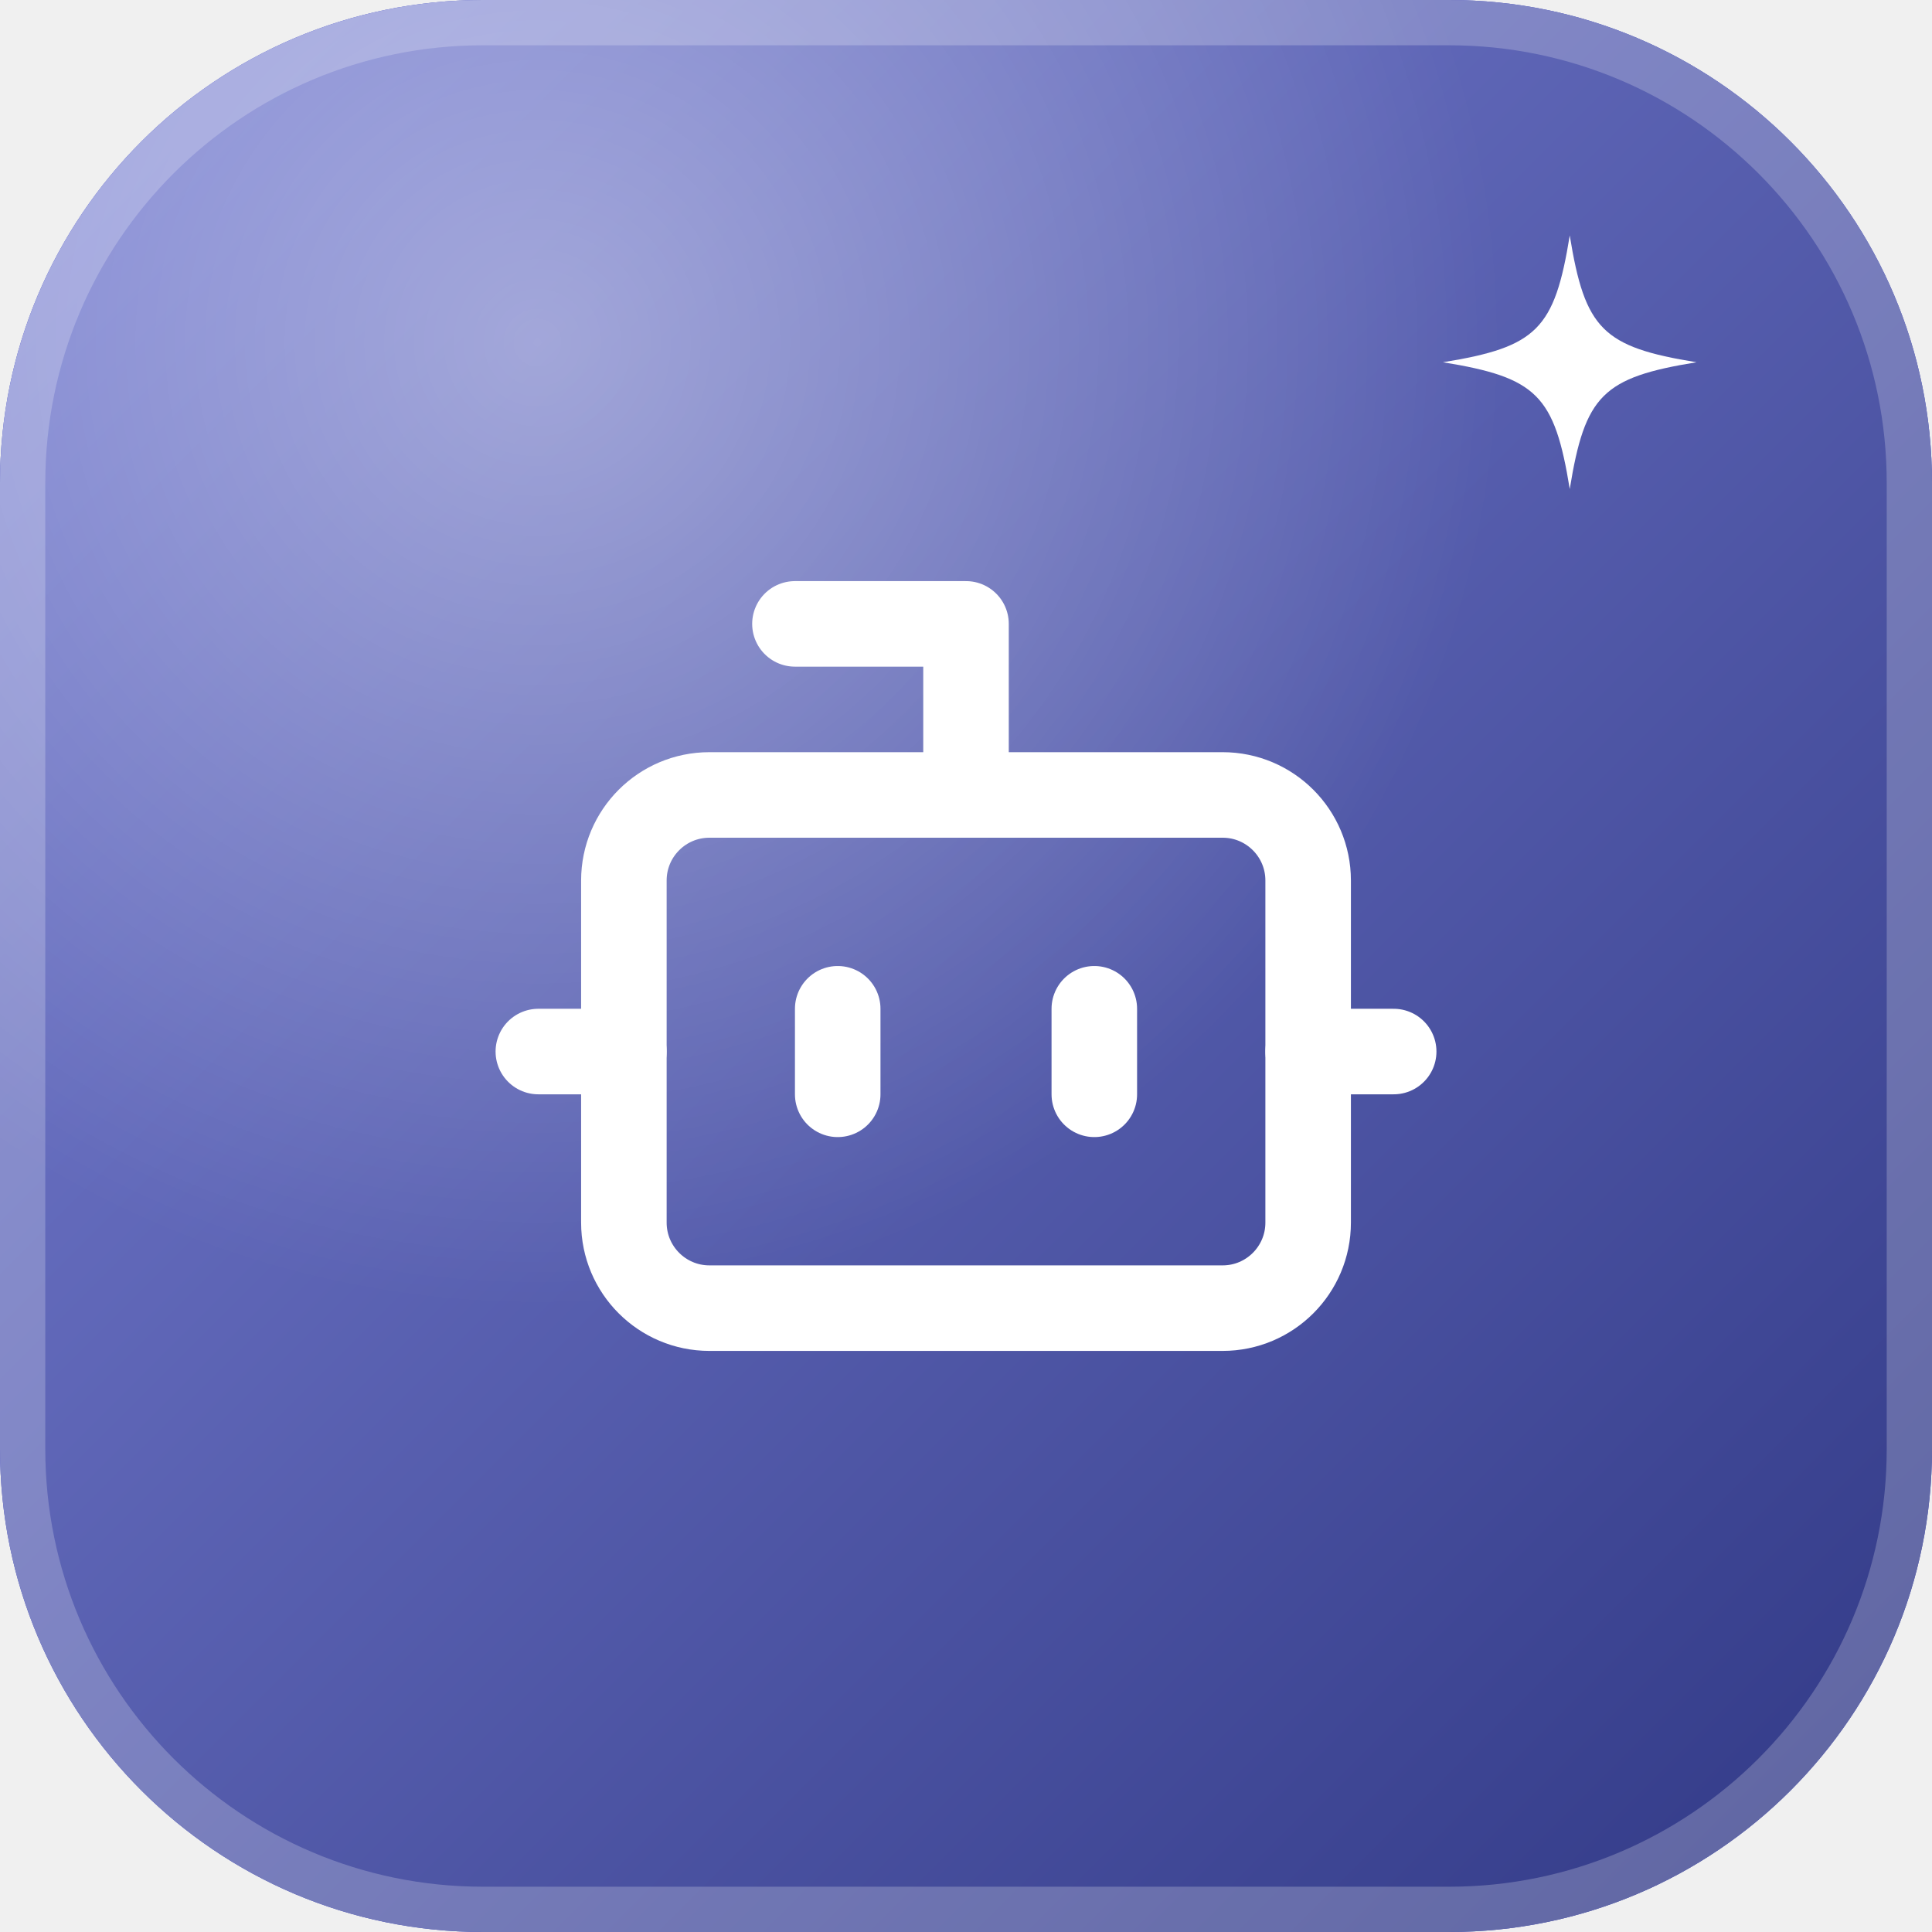
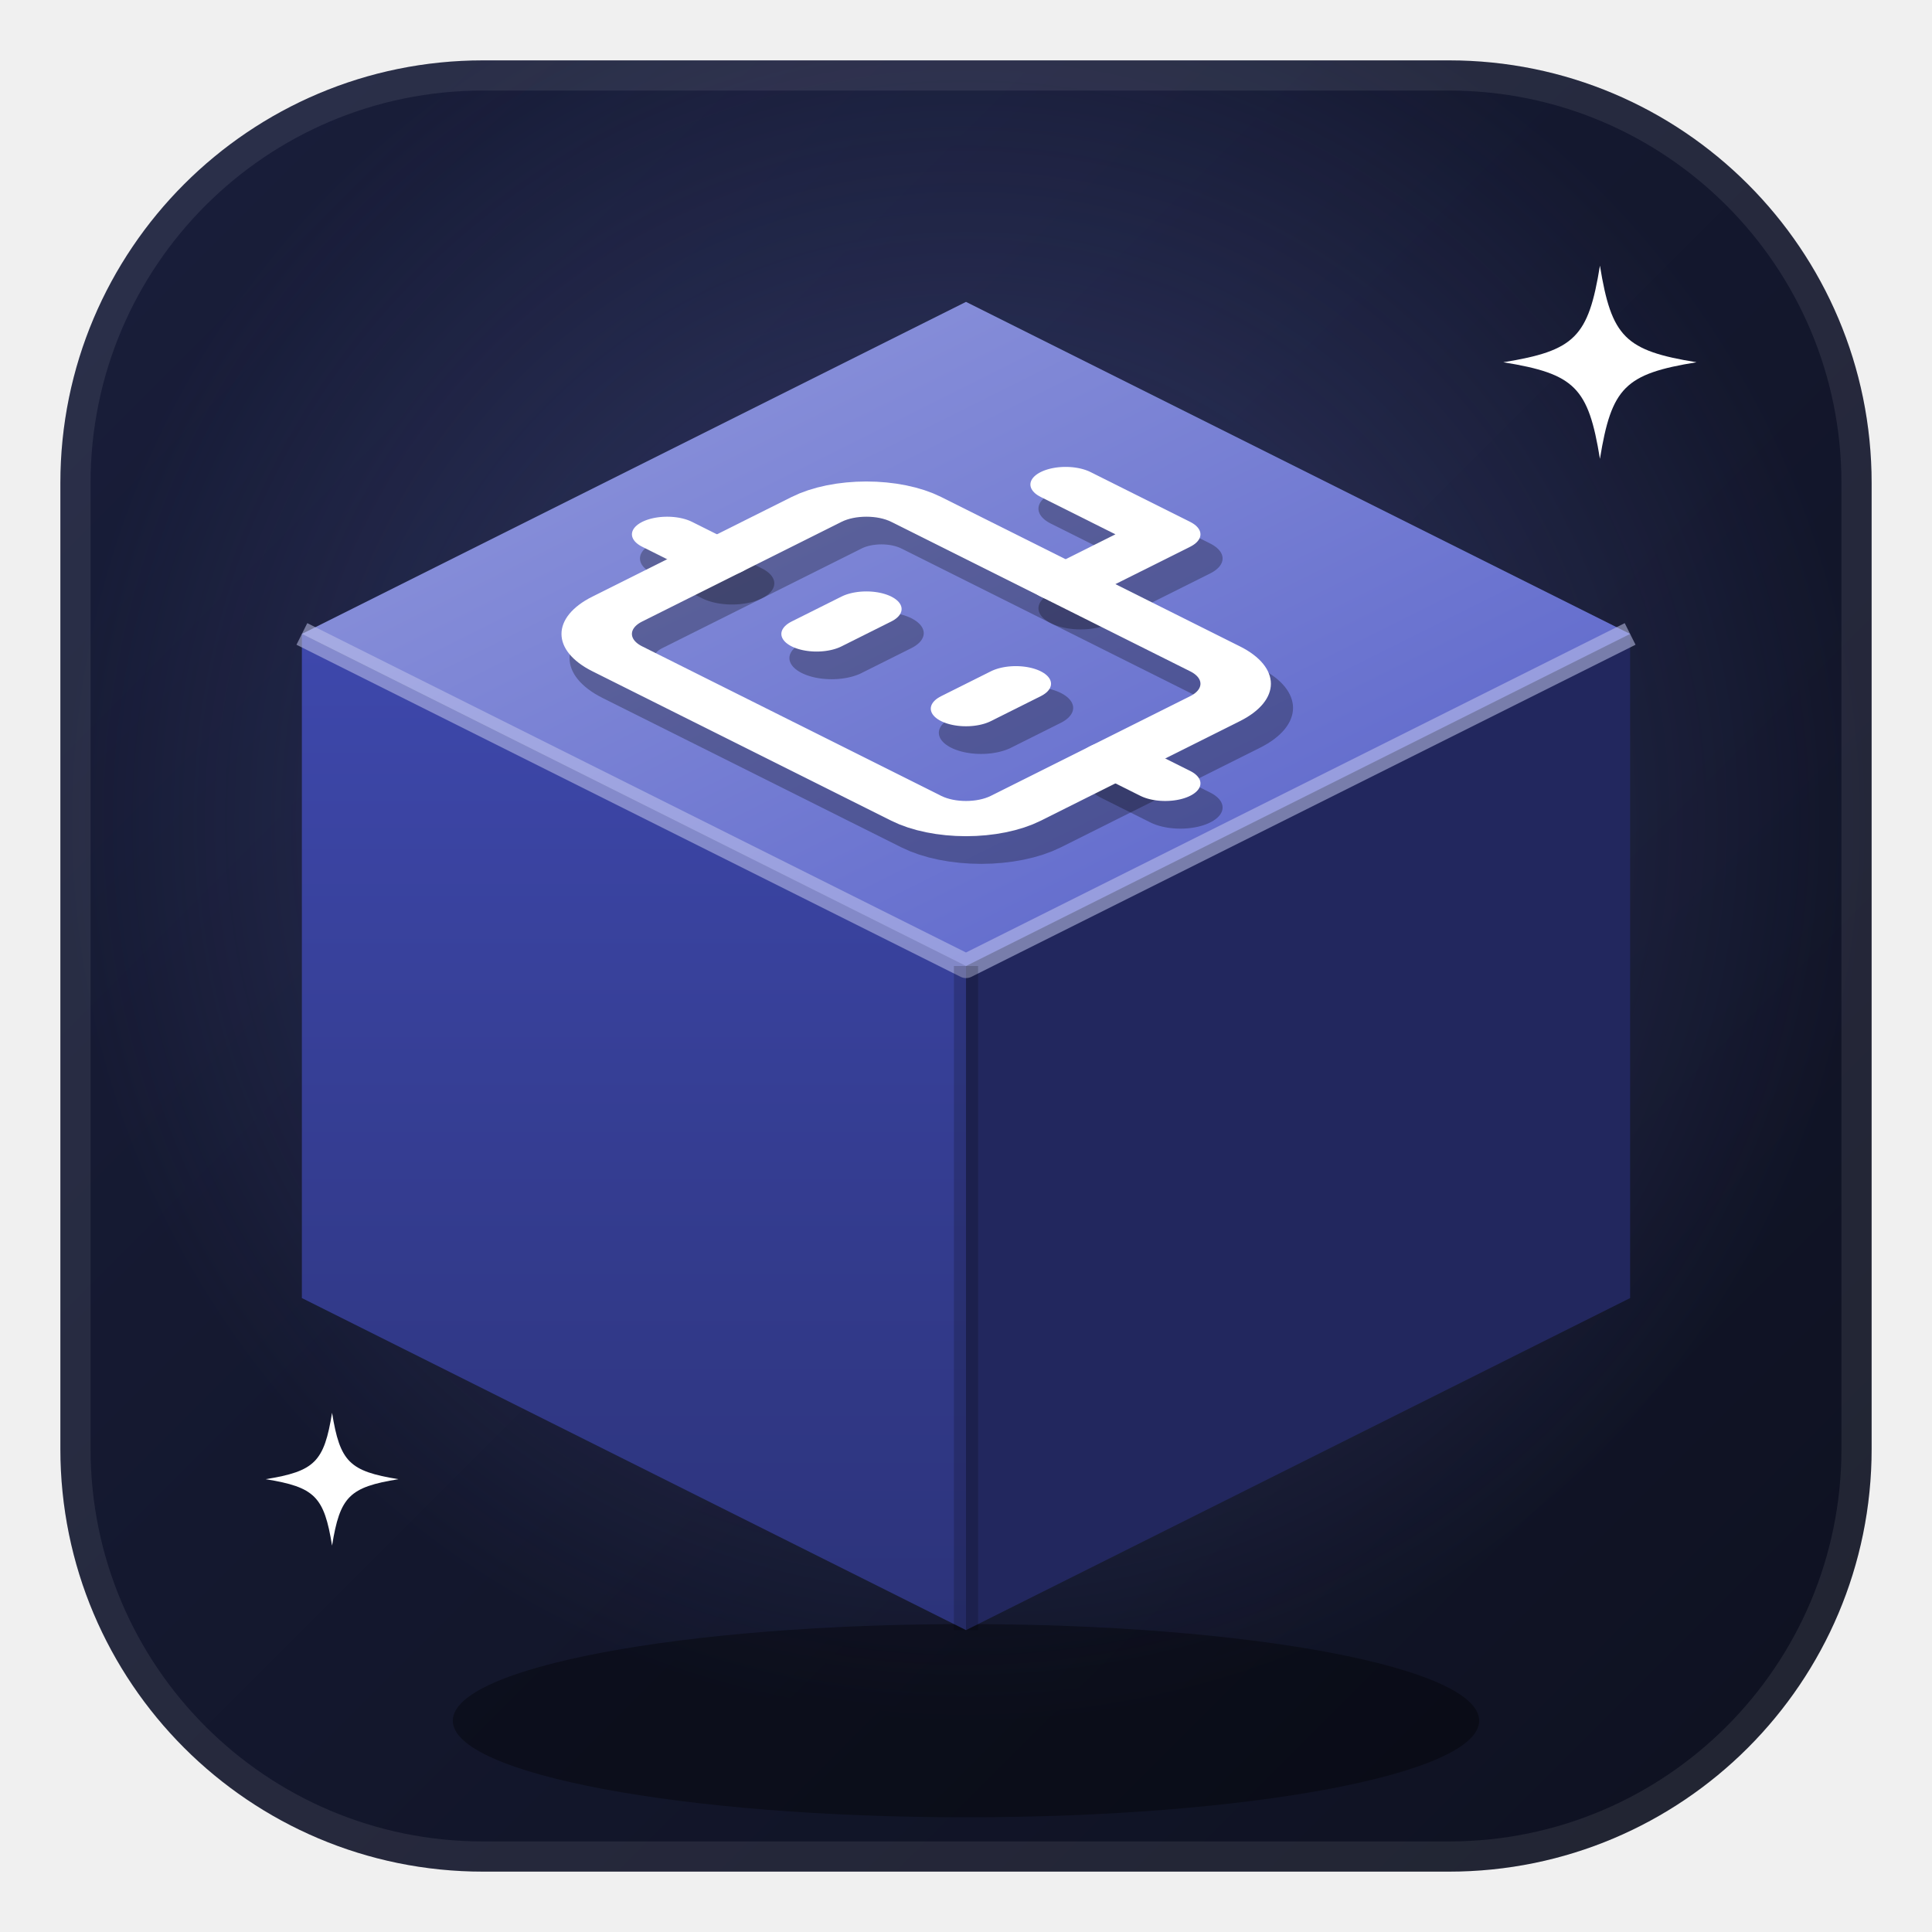
<svg xmlns="http://www.w3.org/2000/svg" viewBox="0 0 64 64" role="img" aria-hidden="true">
  <defs>
-     <linearGradient id="t" x1="0" y1="0" x2="1" y2="1">
-       <stop offset="0" stop-color="#7b82d5" />
-       <stop offset="1" stop-color="#303885" />
+     <linearGradient id="bg" x1="0" y1="0" x2="1" y2="1">
+       <stop offset="0" stop-color="#191e3b" />
+       <stop offset="1" stop-color="#0e1120" />
    </linearGradient>
-     <radialGradient id="h" cx=".28" cy=".18" r=".9">
-       <stop offset="0" stop-color="#ffffff" stop-opacity=".38" />
-       <stop offset=".55" stop-color="#ffffff" stop-opacity="0" />
+     <radialGradient id="halo" cx=".5" cy=".42" r=".5">
+       <stop offset="0" stop-color="#6c75d0" stop-opacity=".38" />
+       <stop offset="1" stop-color="#6c75d0" stop-opacity="0" />
    </radialGradient>
+     <linearGradient id="it" x1="0" y1="0" x2="1" y2="1">
+       <stop offset="0" stop-color="#949bdd" />
+       <stop offset="1" stop-color="#5660c9" />
+     </linearGradient>
+     <linearGradient id="il" x1="0" y1="0" x2="0" y2="1">
+       <stop offset="0" stop-color="#3e48ac" />
+       <stop offset="1" stop-color="#2c337a" />
+     </linearGradient>
+     <linearGradient id="ish" x1="0" y1="0" x2="1" y2="0">
+       <stop offset="0" stop-color="#fff" stop-opacity="0" />
+       <stop offset=".5" stop-color="#fff" stop-opacity=".55" />
+       <stop offset="1" stop-color="#fff" stop-opacity="0" />
+     </linearGradient>
+     <clipPath id="ic">
+       <path d="M32 10 L54 21 L32 32 L10 21 Z" />
+     </clipPath>
  </defs>
-   <style>.g,.o,.w,.s{transform-box:fill-box;transform-origin:50% 50%}@keyframes m{0%,100%{transform:translateY(0)}50%{transform:translateY(-1.6px)}}.g{animation:m 3.2s ease-in-out infinite}@keyframes s{0%,100%{opacity:.35;transform:scale(.55) rotate(0)}50%{opacity:1;transform:scale(1) rotate(45deg)}}.s{animation:s 3s ease-in-out infinite}@media (prefers-reduced-motion:reduce){.g,.o,.w,.s,.g path,.g polyline{animation:none!important}}</style>
-   <rect width="64" height="64" rx="16" fill="#4752c4" />
-   <rect width="64" height="64" rx="16" fill="url(#t)" />
-   <rect width="64" height="64" rx="16" fill="url(#h)" />
-   <rect x=".75" y=".75" width="62.5" height="62.5" rx="15.25" fill="none" stroke="#ffffff" stroke-opacity=".22" stroke-width="1.5" />
-   <g transform="translate(15 15) scale(1.4167)">
-     <g class="g" fill="none" stroke="#ffffff" stroke-width="2" stroke-linecap="round" stroke-linejoin="round">
+   <style>.ibob,.ishadow{transform-box:fill-box;transform-origin:50% 50%}@keyframes ib{0%,100%{transform:translateY(0)}50%{transform:translateY(-2.2px)}}@keyframes isd{0%,100%{transform:scaleX(1);opacity:.35}50%{transform:scaleX(.86);opacity:.22}}@keyframes is{0%,55%{transform:translateX(0)}100%{transform:translateX(78px)}}@keyframes ig{0%,100%{opacity:.9}50%{opacity:1}}.ibob{animation:ib 4.2s ease-in-out infinite}.ishadow{animation:isd 4.2s ease-in-out infinite}.ishine{animation:is 5.5s ease-in-out infinite}.iglow{animation:ig 4.2s ease-in-out infinite}.sp{transform-box:fill-box;transform-origin:50% 50%;animation:tw 3.2s ease-in-out infinite}@keyframes tw{0%,100%{opacity:.15;transform:scale(.4) rotate(0)}50%{opacity:.95;transform:scale(1) rotate(45deg)}}@media (prefers-reduced-motion:reduce){*{animation:none!important}}</style>
+   <rect x="2" y="2" width="60" height="60" rx="14" fill="url(#bg)" />
+   <rect x="2" y="2" width="60" height="60" rx="14" fill="url(#halo)" />
+   <rect x="2.5" y="2.5" width="59" height="59" rx="13.5" fill="none" stroke="#fff" stroke-opacity=".08" />
+   <g class="ibob">
+     <ellipse cx="32" cy="57" rx="17" ry="3.2" fill="#000" opacity=".35" class="ishadow" />
+     <path d="M10 21 L32 32 V54 L10 43 Z" fill="url(#il)" />
+     <path d="M54 21 L32 32 V54 L54 43 Z" fill="#22275e" />
+     <path d="M32 10 L54 21 L32 32 L10 21 Z" fill="url(#it)" />
+     <path d="M10 21 L32 32 L54 21" fill="none" stroke="#bfc2ea" stroke-opacity=".55" stroke-width=".8" stroke-linejoin="round" />
+     <path d="M32 32 V54" stroke="#000" stroke-opacity=".18" stroke-width=".8" />
+     <g clip-path="url(#ic)">
+       <rect class="ishine" x="-14" y="6" width="14" height="30" fill="url(#ish)" transform="skewX(-25)" />
+     </g>
+     <g transform="translate(.5 .8)">
+       <g transform="matrix(0.825 0.4125 -0.825 0.4125 32 11.100)" fill="none" stroke="#000" stroke-opacity=".28" stroke-width="2.4" stroke-linecap="round" stroke-linejoin="round">
+         <path d="M12 8V4H8" />
+         <rect width="16" height="12" x="4" y="8" rx="2" />
+         <path d="M2 14h2" />
+         <path d="M20 14h2" />
+         <path d="M15 13v2" />
+         <path d="M9 13v2" />
+       </g>
+     </g>
+     <g class="iglow" transform="matrix(0.825 0.4125 -0.825 0.4125 32 11.100)" fill="none" stroke="#fff" stroke-width="2" stroke-linecap="round" stroke-linejoin="round">
      <path d="M12 8V4H8" />
      <rect width="16" height="12" x="4" y="8" rx="2" />
      <path d="M2 14h2" />
      <path d="M20 14h2" />
      <path d="M15 13v2" />
      <path d="M9 13v2" />
    </g>
  </g>
-   <g transform="translate(52 12) scale(.42)">
-     <path class="s" d="M0 -10 C1.2 -2.6 2.6 -1.2 10 0 C2.6 1.2 1.2 2.6 0 10 C-1.2 2.6 -2.6 1.2 -10 0 C-2.6 -1.2 -1.2 -2.6 0 -10Z" fill="#ffffff" />
+   <g transform="translate(53 12) scale(.32)">
+     <path class="sp" d="M0 -10 C1.2 -2.6 2.6 -1.2 10 0 C2.6 1.2 1.2 2.6 0 10 C-1.2 2.6 -2.6 1.2 -10 0 C-2.6 -1.2 -1.2 -2.6 0 -10Z" fill="#fff" />
+   </g>
+   <g transform="translate(11 49) scale(.22)">
+     <path class="sp" style="animation-delay:1.4s" d="M0 -10 C1.2 -2.6 2.6 -1.2 10 0 C2.6 1.2 1.2 2.6 0 10 C-1.2 2.6 -2.6 1.2 -10 0 C-2.6 -1.2 -1.2 -2.6 0 -10Z" fill="#fff" />
  </g>
</svg>
